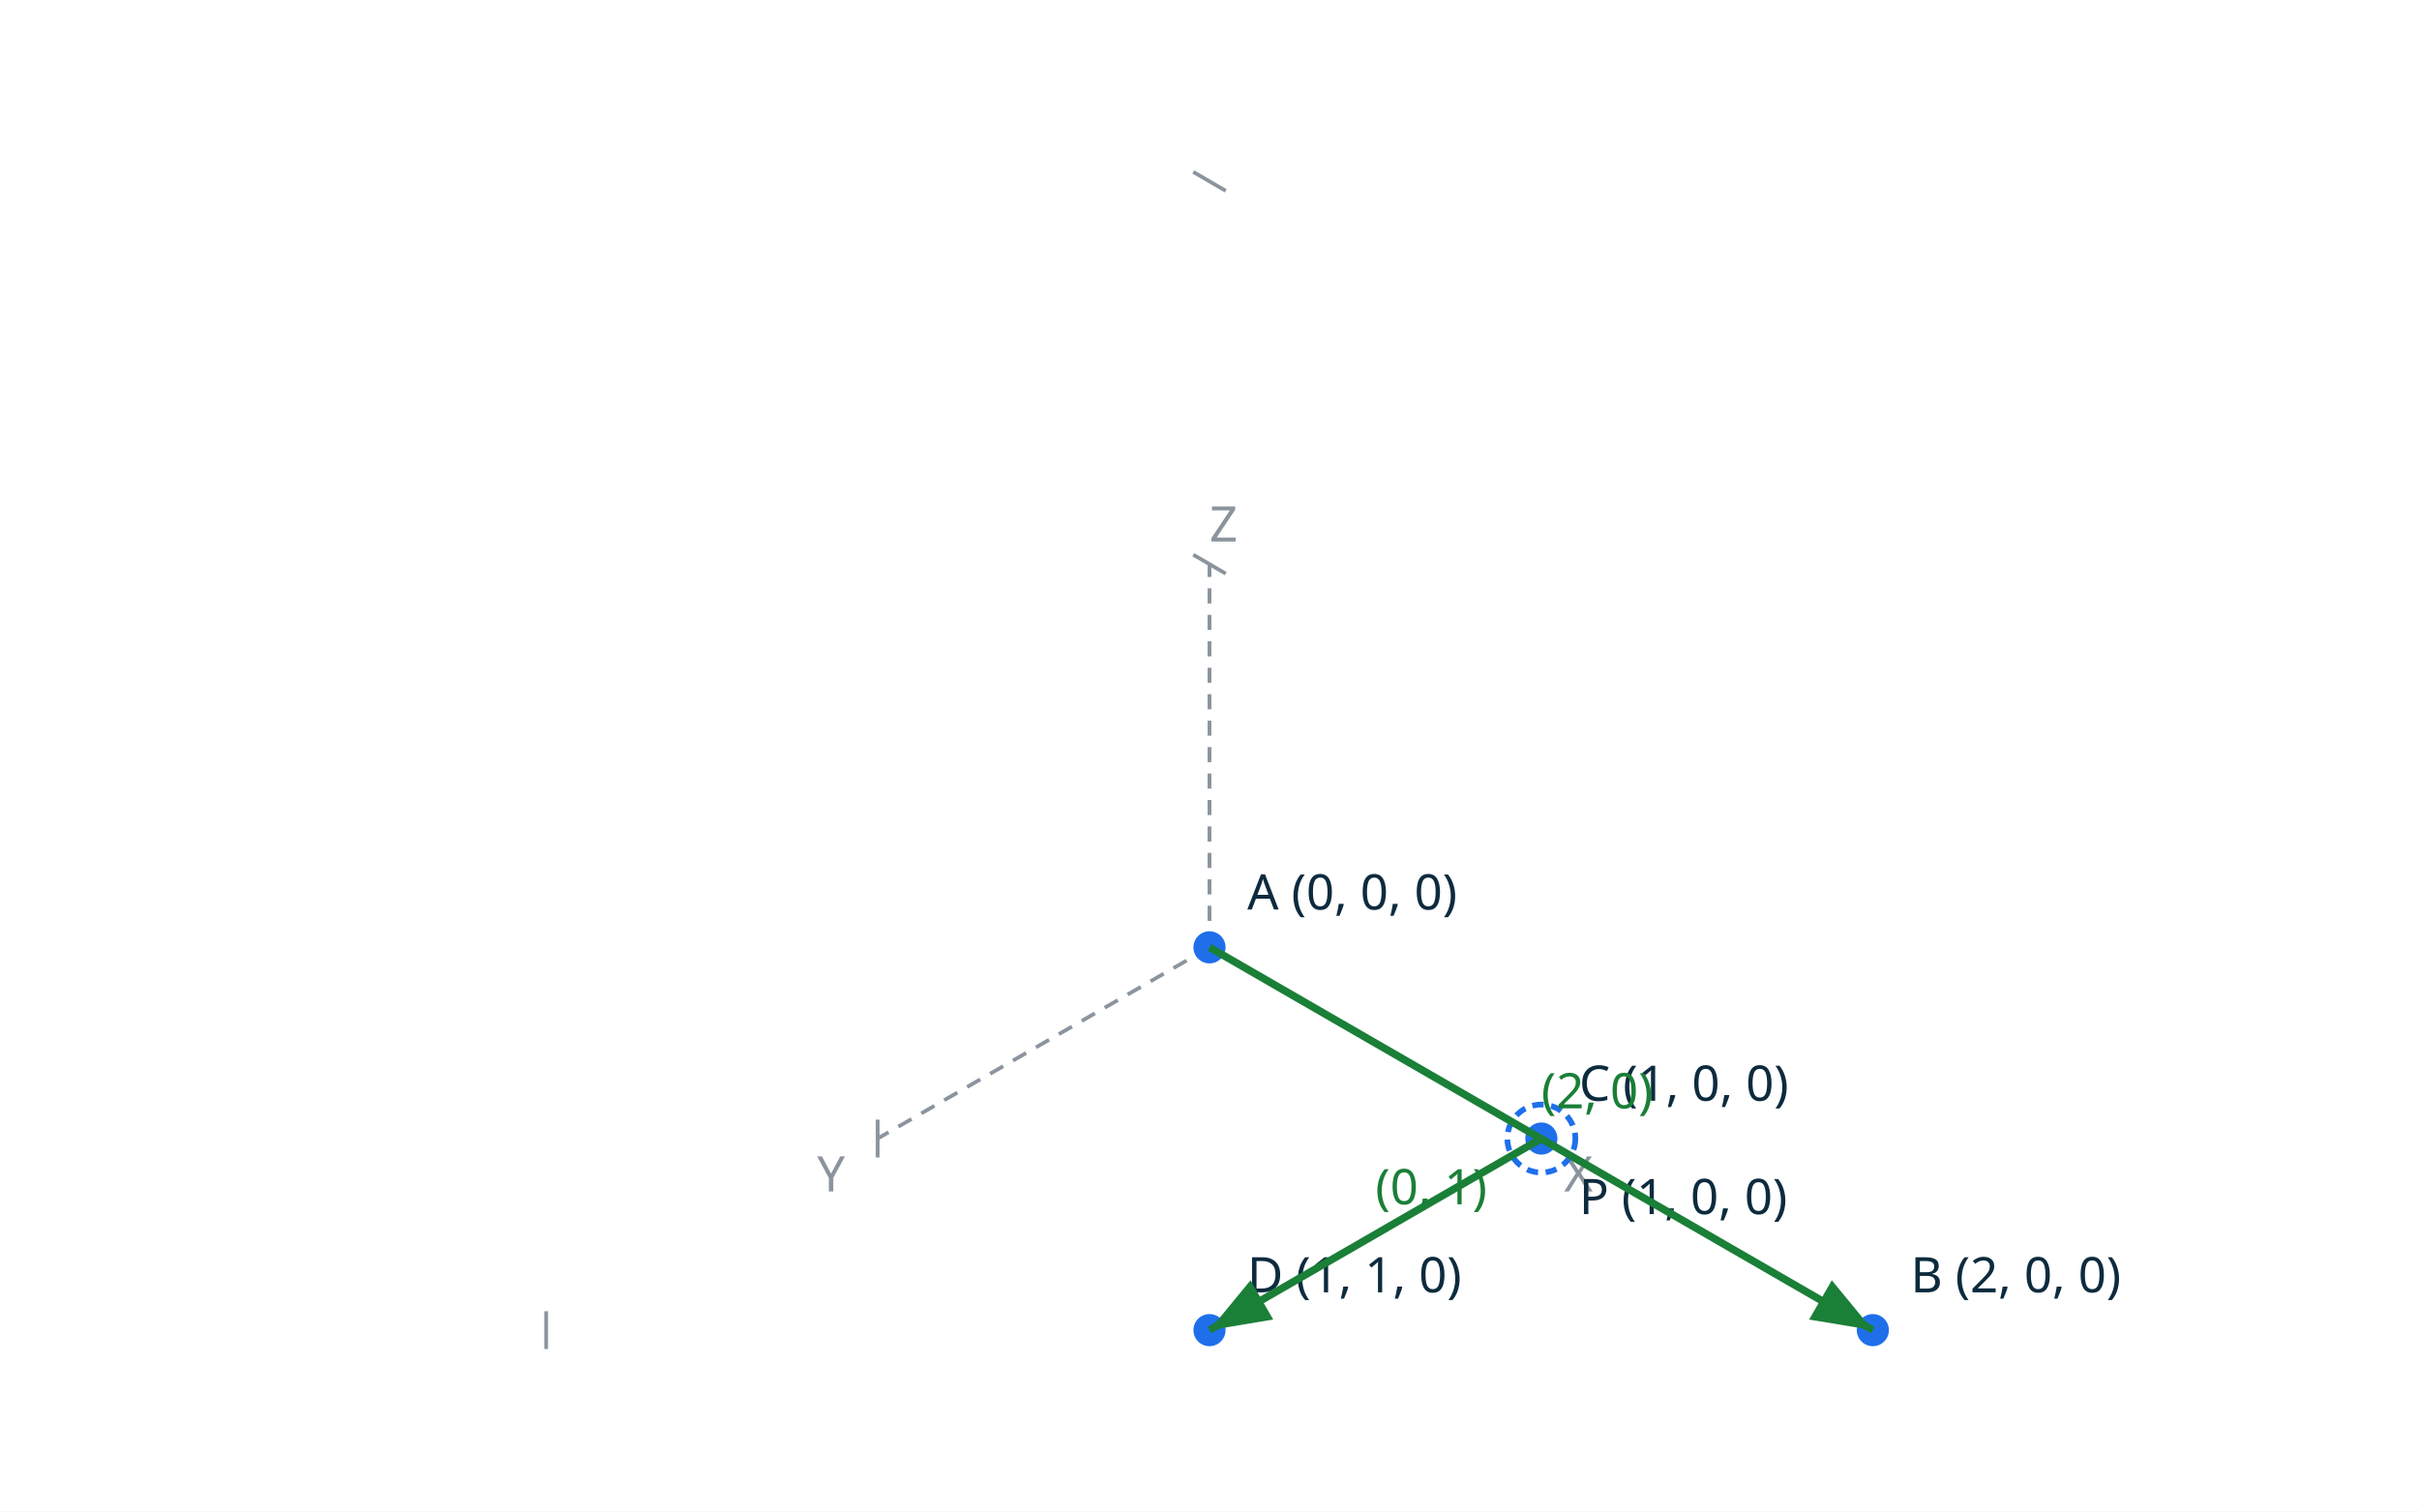
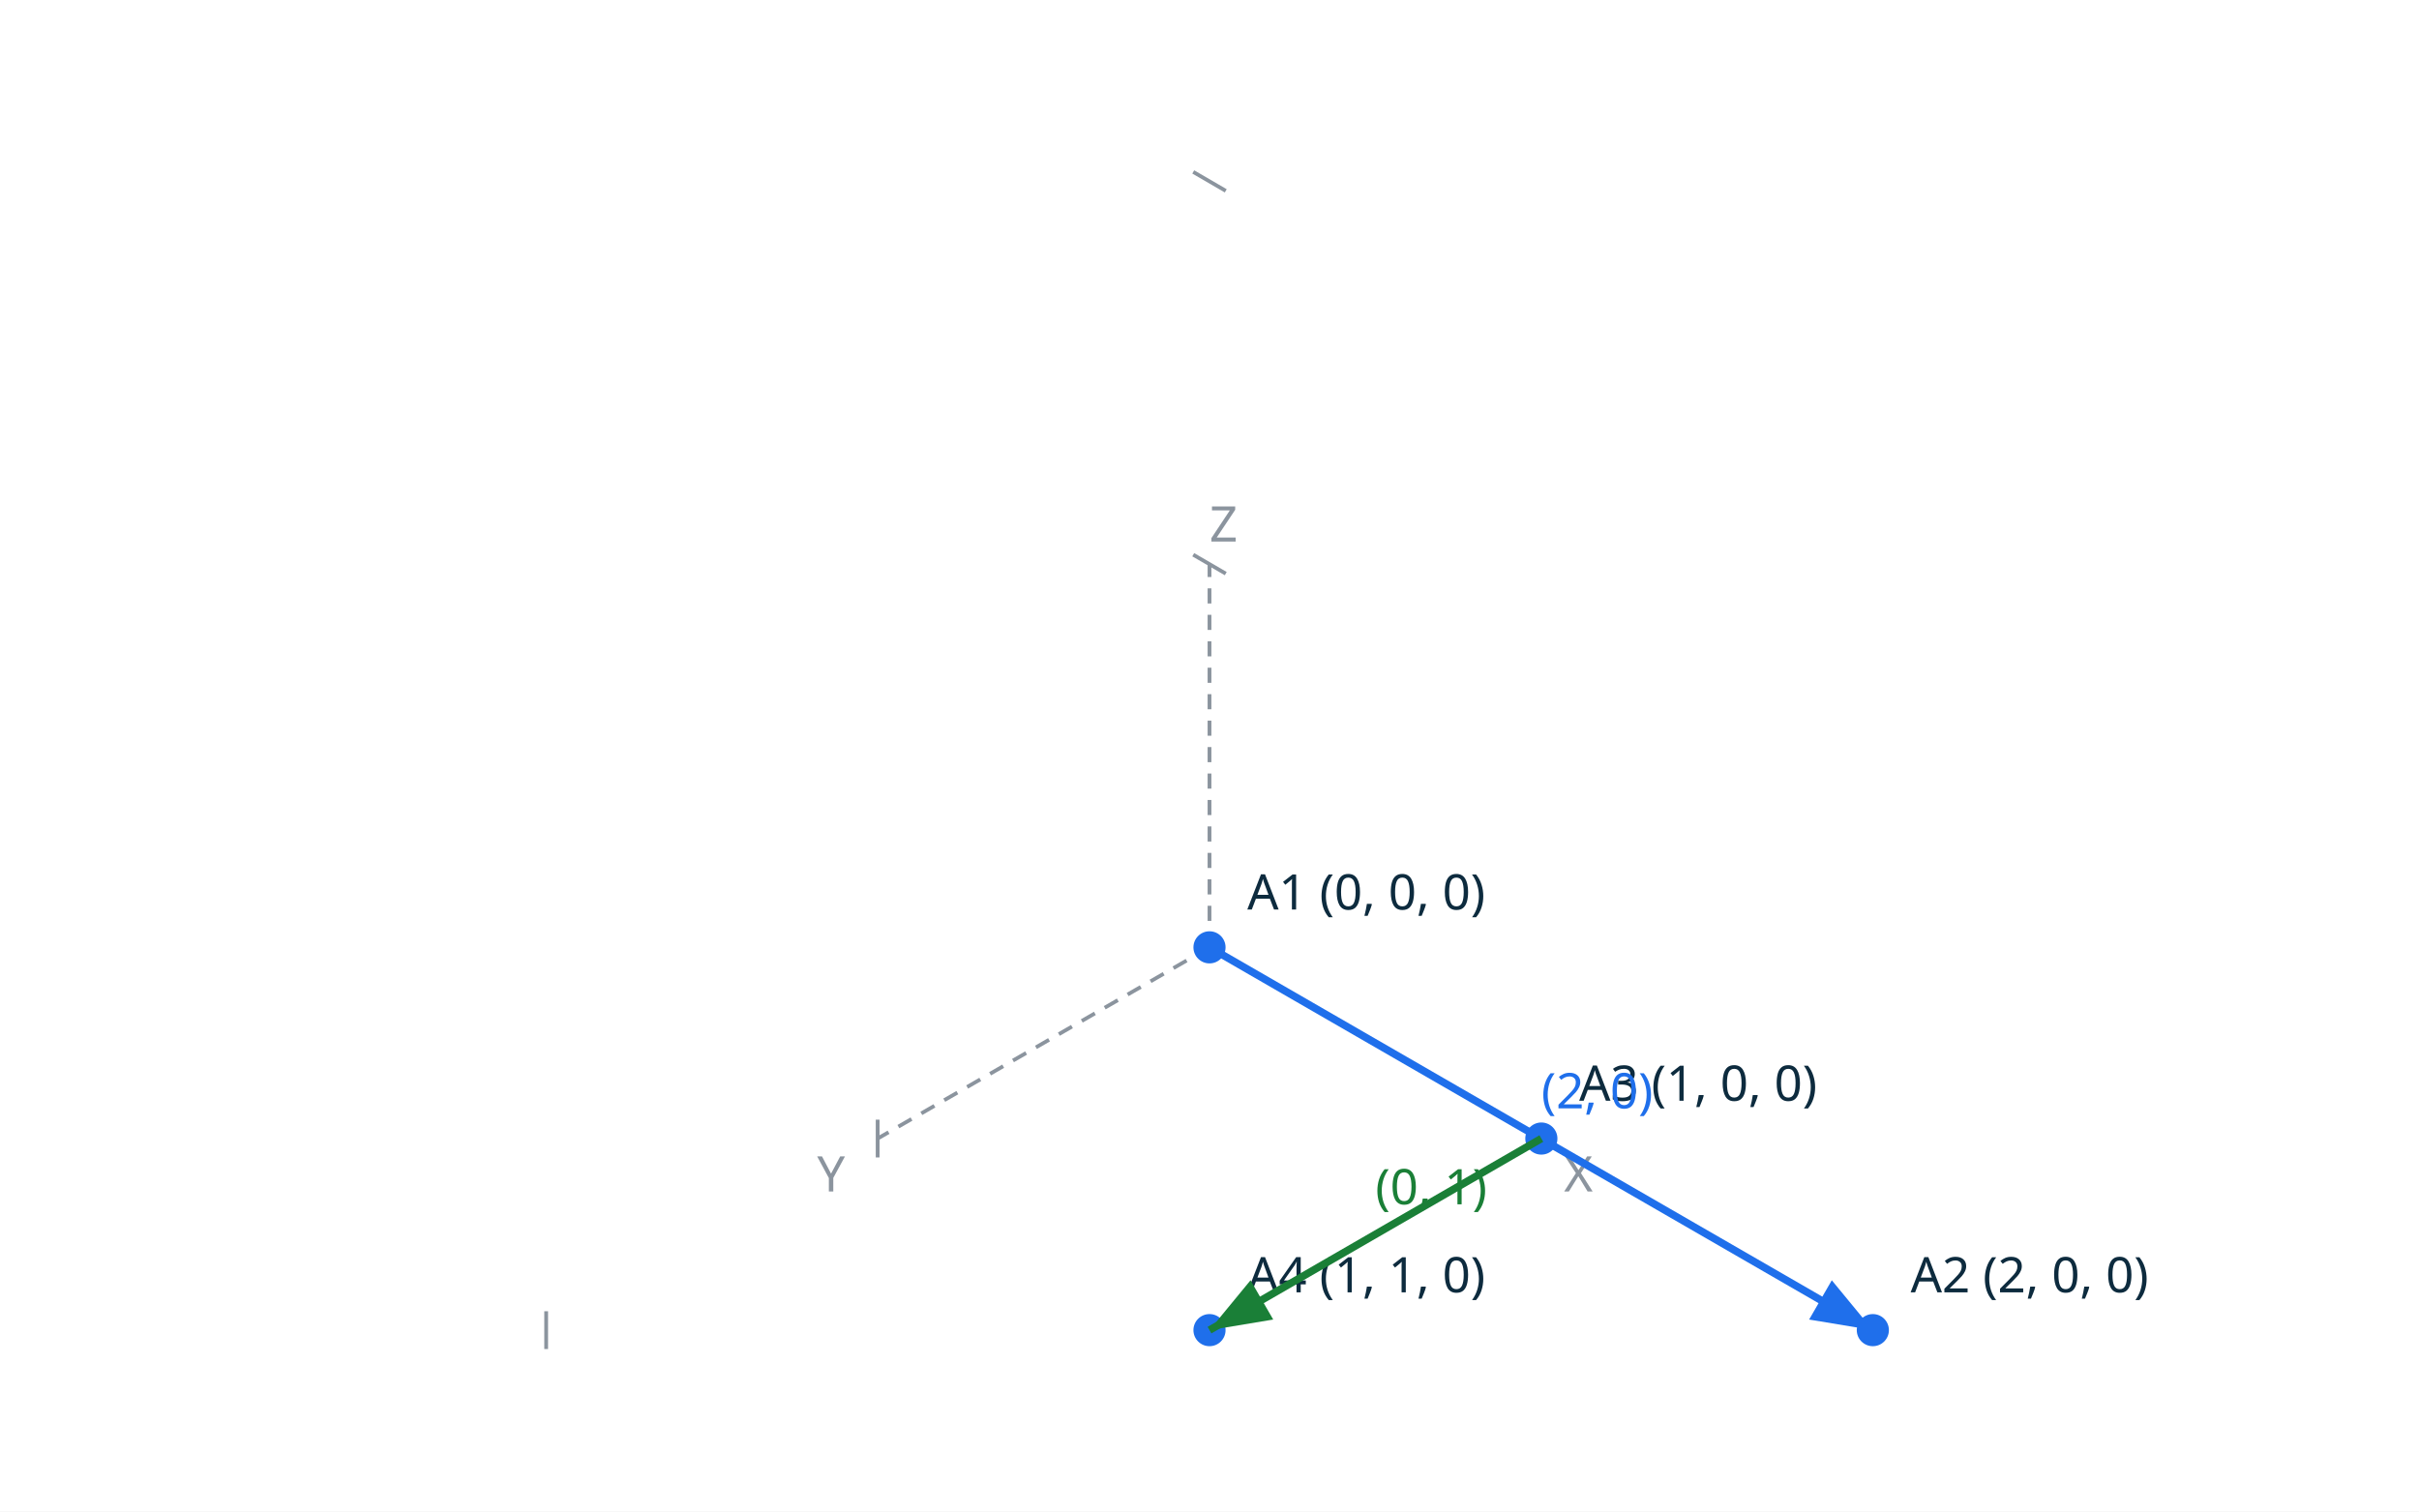
<svg xmlns="http://www.w3.org/2000/svg" viewBox="0 0 640 400" width="640" height="400">
  <rect width="640" height="400" fill="#ffffff" />
  <circle cx="320.0" cy="250.7" r="2.5" fill="#ffffff" stroke="#6e7781" stroke-width="1.0" />
  <circle cx="320.0" cy="250.7" r="2.5" fill="#ffffff" stroke="#6e7781" stroke-width="1.0" />
  <line x1="320.0" y1="250.7" x2="495.5" y2="352.0" stroke="#6e7781" stroke-width="1.0" stroke-dasharray="4 3" />
  <circle cx="495.5" cy="352.0" r="2.5" fill="#ffffff" stroke="#6e7781" stroke-width="1.0" />
  <circle cx="495.5" cy="352.0" r="2.5" fill="#ffffff" stroke="#6e7781" stroke-width="1.0" />
  <line x1="320.0" y1="250.7" x2="407.8" y2="301.3" stroke="#6e7781" stroke-width="1.0" stroke-dasharray="4 3" />
  <circle cx="407.8" cy="301.3" r="2.5" fill="#ffffff" stroke="#6e7781" stroke-width="1.0" />
  <circle cx="407.8" cy="301.3" r="2.5" fill="#ffffff" stroke="#6e7781" stroke-width="1.0" />
  <line x1="320.0" y1="250.7" x2="407.8" y2="301.3" stroke="#6e7781" stroke-width="1.0" stroke-dasharray="4 3" />
  <line x1="407.8" y1="301.3" x2="320.0" y2="352.0" stroke="#6e7781" stroke-width="1.0" stroke-dasharray="4 3" />
  <circle cx="407.8" cy="301.3" r="2.5" fill="#ffffff" stroke="#6e7781" stroke-width="1.0" />
  <circle cx="320.0" cy="352.0" r="2.5" fill="#ffffff" stroke="#6e7781" stroke-width="1.0" />
-   <line x1="320.0" y1="250.7" x2="407.8" y2="301.3" stroke="#6e7781" stroke-width="1.0" stroke-dasharray="4 3" />
-   <circle cx="407.8" cy="301.3" r="2.5" fill="#ffffff" stroke="#6e7781" stroke-width="1.0" />
-   <circle cx="407.8" cy="301.3" r="2.5" fill="#ffffff" stroke="#6e7781" stroke-width="1.0" />
  <line x1="320.0" y1="250.7" x2="407.8" y2="301.3" stroke="#8b949e" stroke-width="1.0" stroke-dasharray="4 3" />
  <text x="413.8" y="315.3" fill="#8b949e" font-family="sans-serif" font-size="13">X</text>
  <line x1="320.0" y1="250.7" x2="232.2" y2="301.3" stroke="#8b949e" stroke-width="1.0" stroke-dasharray="4 3" />
  <text x="216.2" y="315.3" fill="#8b949e" font-family="sans-serif" font-size="13">Y</text>
  <line x1="320.0" y1="250.7" x2="320.0" y2="149.3" stroke="#8b949e" stroke-width="1.0" stroke-dasharray="4 3" />
  <text x="320.0" y="143.3" fill="#8b949e" font-family="sans-serif" font-size="13">Z</text>
  <circle cx="320.0" cy="250.7" r="2.5" fill="#8b949e" />
  <line x1="412.1" y1="298.8" x2="403.4" y2="303.8" stroke="#8b949e" stroke-width="1.0" />
  <line x1="499.8" y1="349.5" x2="491.2" y2="354.5" stroke="#8b949e" stroke-width="1.0" />
  <line x1="232.2" y1="306.3" x2="232.2" y2="296.3" stroke="#8b949e" stroke-width="1.0" />
  <line x1="144.5" y1="357.0" x2="144.5" y2="347.0" stroke="#8b949e" stroke-width="1.0" />
  <line x1="315.7" y1="146.8" x2="324.3" y2="151.8" stroke="#8b949e" stroke-width="1.0" />
  <line x1="315.7" y1="45.5" x2="324.3" y2="50.5" stroke="#8b949e" stroke-width="1.0" />
  <circle cx="320.0" cy="250.7" r="5.0" fill="#1f6feb" stroke="#ffffff" stroke-width="1.5" />
-   <text x="330.0" y="240.7" fill="#0d2b3e" font-family="sans-serif" font-size="13">A (0, 0, 0)</text>
+   <text x="330.0" y="240.7" fill="#0d2b3e" font-family="sans-serif" font-size="13">A1 (0, 0, 0)</text>
  <circle cx="495.5" cy="352.0" r="5.0" fill="#1f6feb" stroke="#ffffff" stroke-width="1.5" />
-   <text x="505.5" y="342.0" fill="#0d2b3e" font-family="sans-serif" font-size="13">B (2, 0, 0)</text>
+   <text x="505.5" y="342.0" fill="#0d2b3e" font-family="sans-serif" font-size="13">A2 (2, 0, 0)</text>
  <circle cx="407.8" cy="301.3" r="5.0" fill="#1f6feb" stroke="#ffffff" stroke-width="1.5" />
-   <text x="417.8" y="291.3" fill="#0d2b3e" font-family="sans-serif" font-size="13">C (1, 0, 0)</text>
+   <text x="417.8" y="291.3" fill="#0d2b3e" font-family="sans-serif" font-size="13">A3 (1, 0, 0)</text>
  <circle cx="320.0" cy="352.0" r="5.0" fill="#1f6feb" stroke="#ffffff" stroke-width="1.5" />
-   <text x="330.0" y="342.0" fill="#0d2b3e" font-family="sans-serif" font-size="13">D (1, 1, 0)</text>
-   <circle cx="407.8" cy="301.3" r="9.0" fill="none" stroke="#1f6feb" stroke-width="1.5" stroke-dasharray="3 2" />
-   <text x="417.8" y="321.3" fill="#0d2b3e" font-family="sans-serif" font-size="13">P (1, 0, 0)</text>
+   <text x="330.0" y="342.0" fill="#0d2b3e" font-family="sans-serif" font-size="13">A4 (1, 1, 0)</text>
  <defs>
    <marker id="arrow" markerWidth="10" markerHeight="10" refX="8" refY="3" orient="auto">
      <path d="M0,0 L8,3 L0,6 z" fill="#1a7f37" />
    </marker>
+     <marker id="arrow1" markerWidth="10" markerHeight="10" refX="8" refY="3" orient="auto">
+       <path d="M0,0 L8,3 L0,6 z" fill="#1f6feb" />
+     </marker>
+     <marker id="arrow2" markerWidth="10" markerHeight="10" refX="8" refY="3" orient="auto">
+       <path d="M0,0 L8,3 L0,6 z" fill="#1a7f37" />
+     </marker>
  </defs>
-   <line x1="320.0" y1="250.7" x2="495.5" y2="352.0" stroke="#1a7f37" stroke-width="2.0" marker-end="url(#arrow)" />
-   <text x="407.8" y="293.3" fill="#1a7f37" font-family="sans-serif" font-size="13">(2, 0)</text>
-   <line x1="407.8" y1="301.3" x2="320.0" y2="352.0" stroke="#1a7f37" stroke-width="2.0" marker-end="url(#arrow)" />
+   <line x1="320.0" y1="250.7" x2="495.5" y2="352.0" stroke="#1f6feb" stroke-width="2.0" marker-end="url(#arrow1)" />
+   <text x="407.8" y="293.3" fill="#1f6feb" font-family="sans-serif" font-size="13">(2, 0)</text>
+   <line x1="407.8" y1="301.3" x2="320.0" y2="352.0" stroke="#1a7f37" stroke-width="2.0" marker-end="url(#arrow2)" />
  <text x="363.9" y="318.7" fill="#1a7f37" font-family="sans-serif" font-size="13">(0, 1)</text>
</svg>
